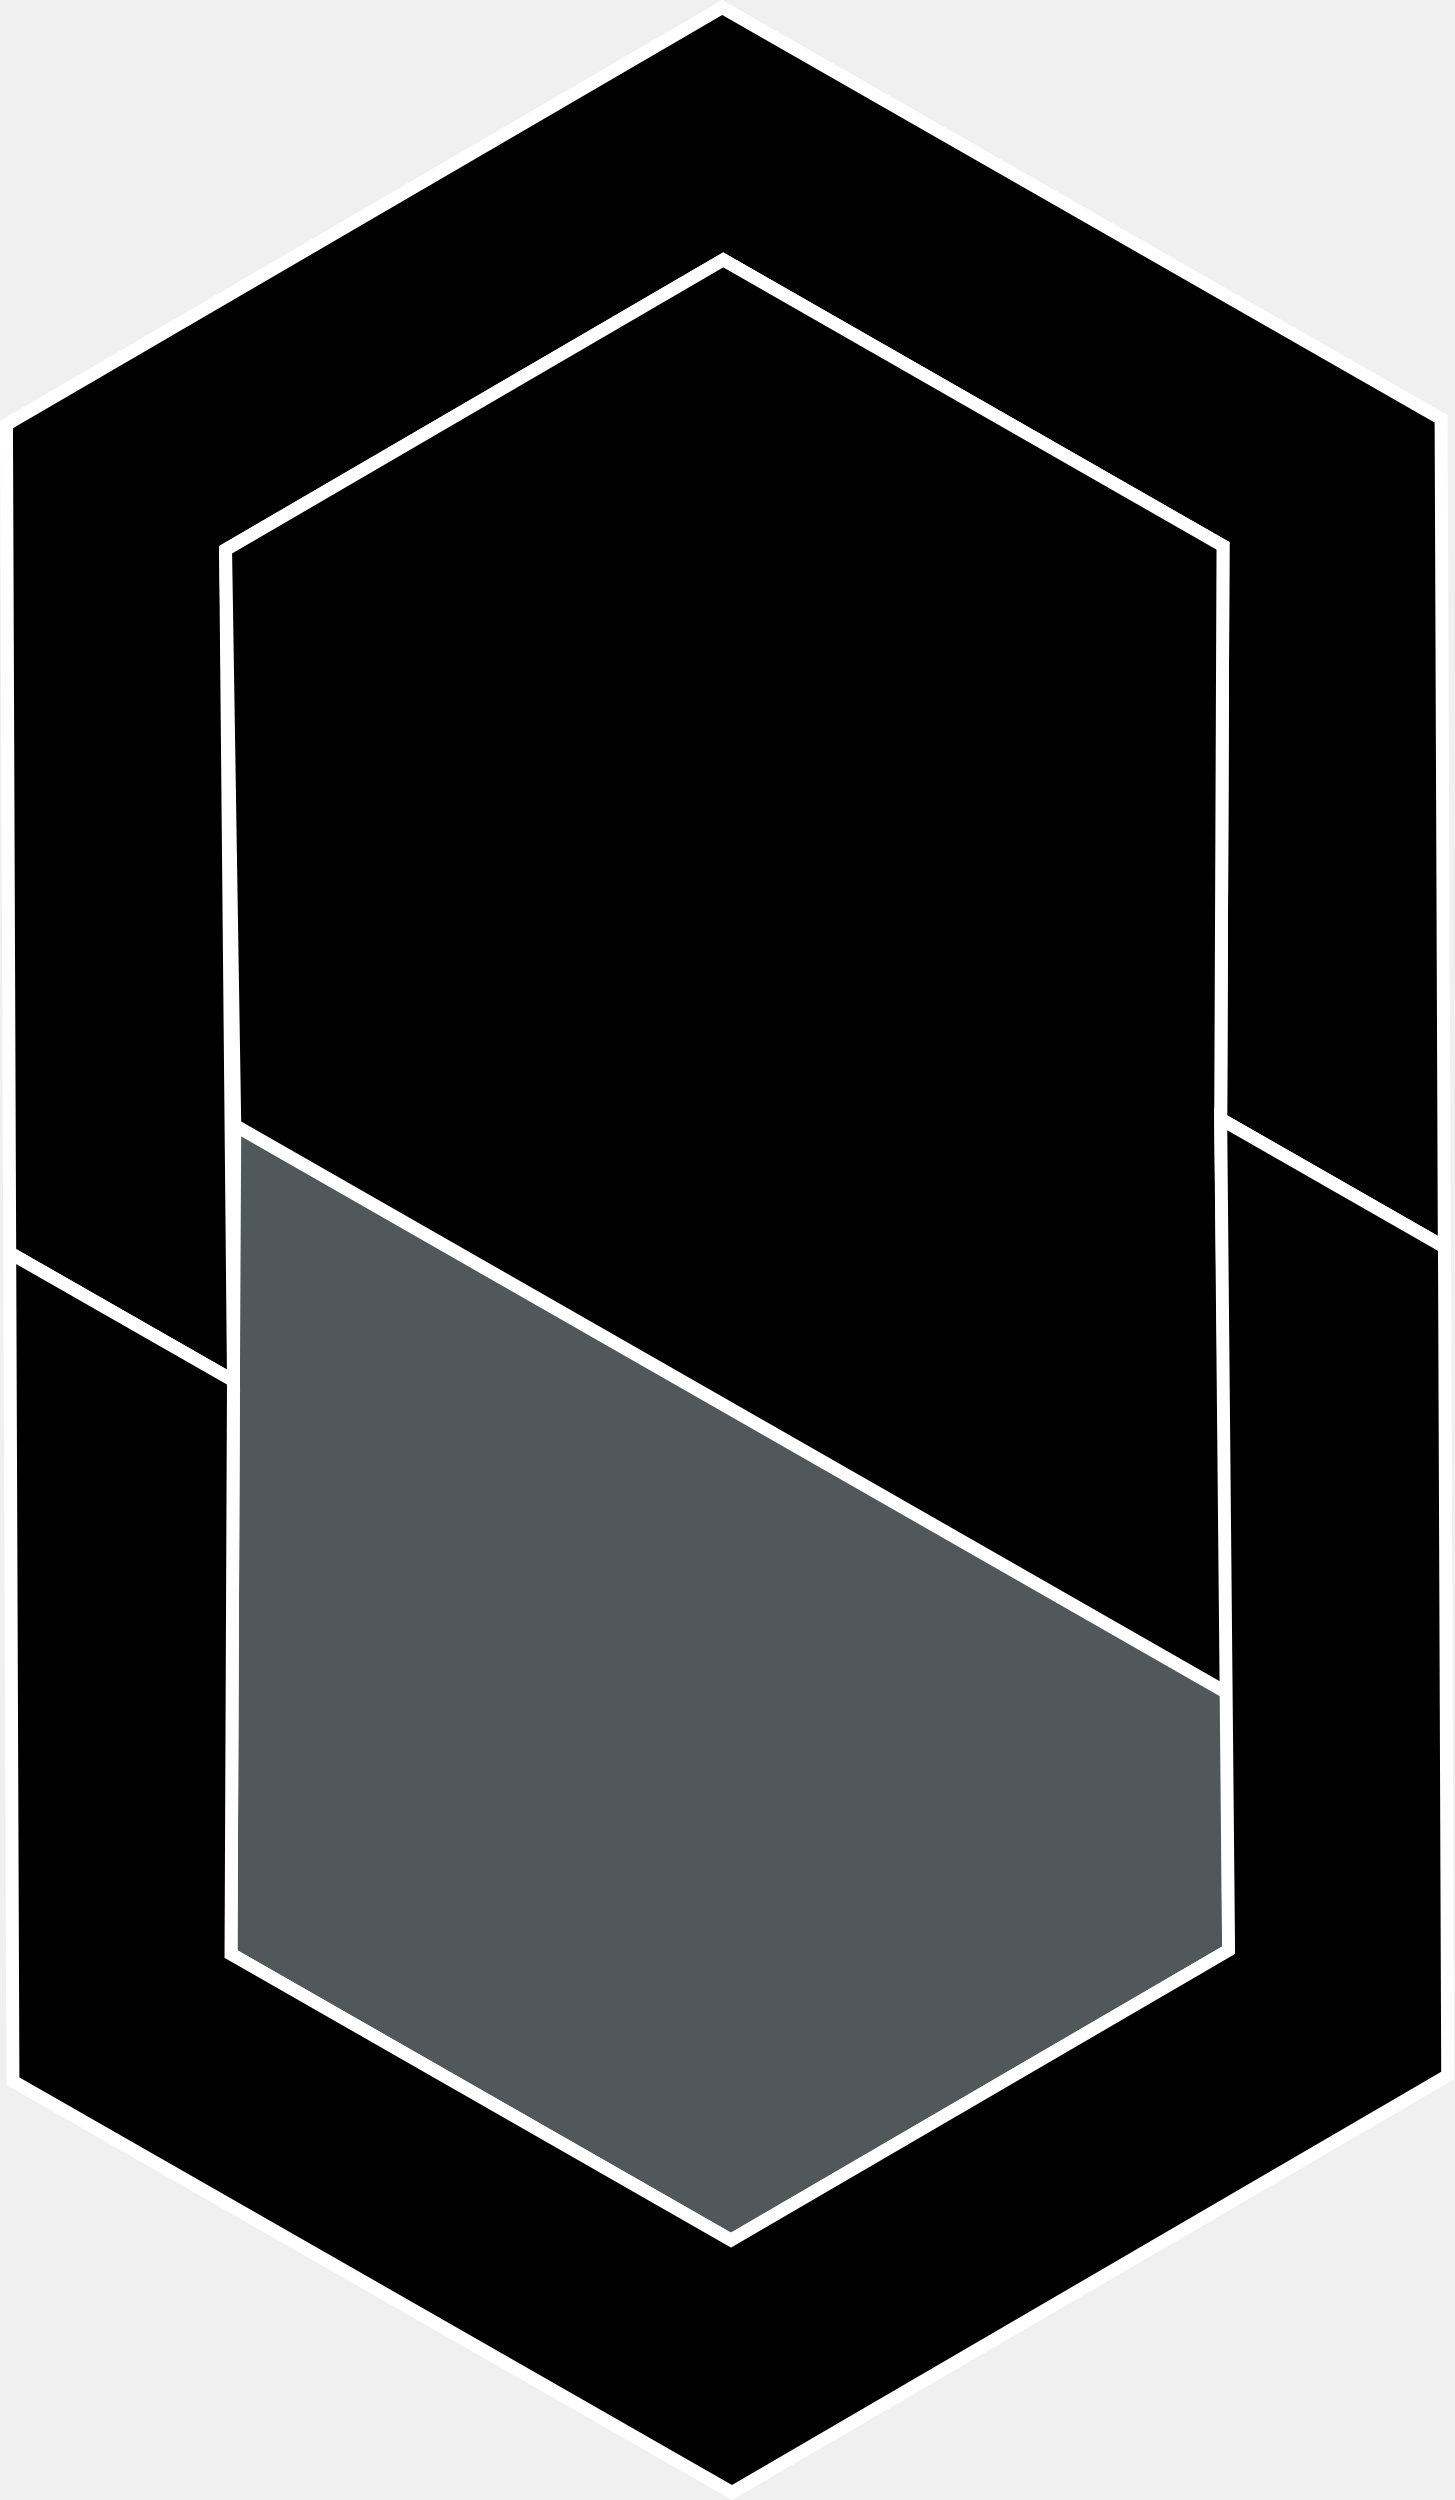
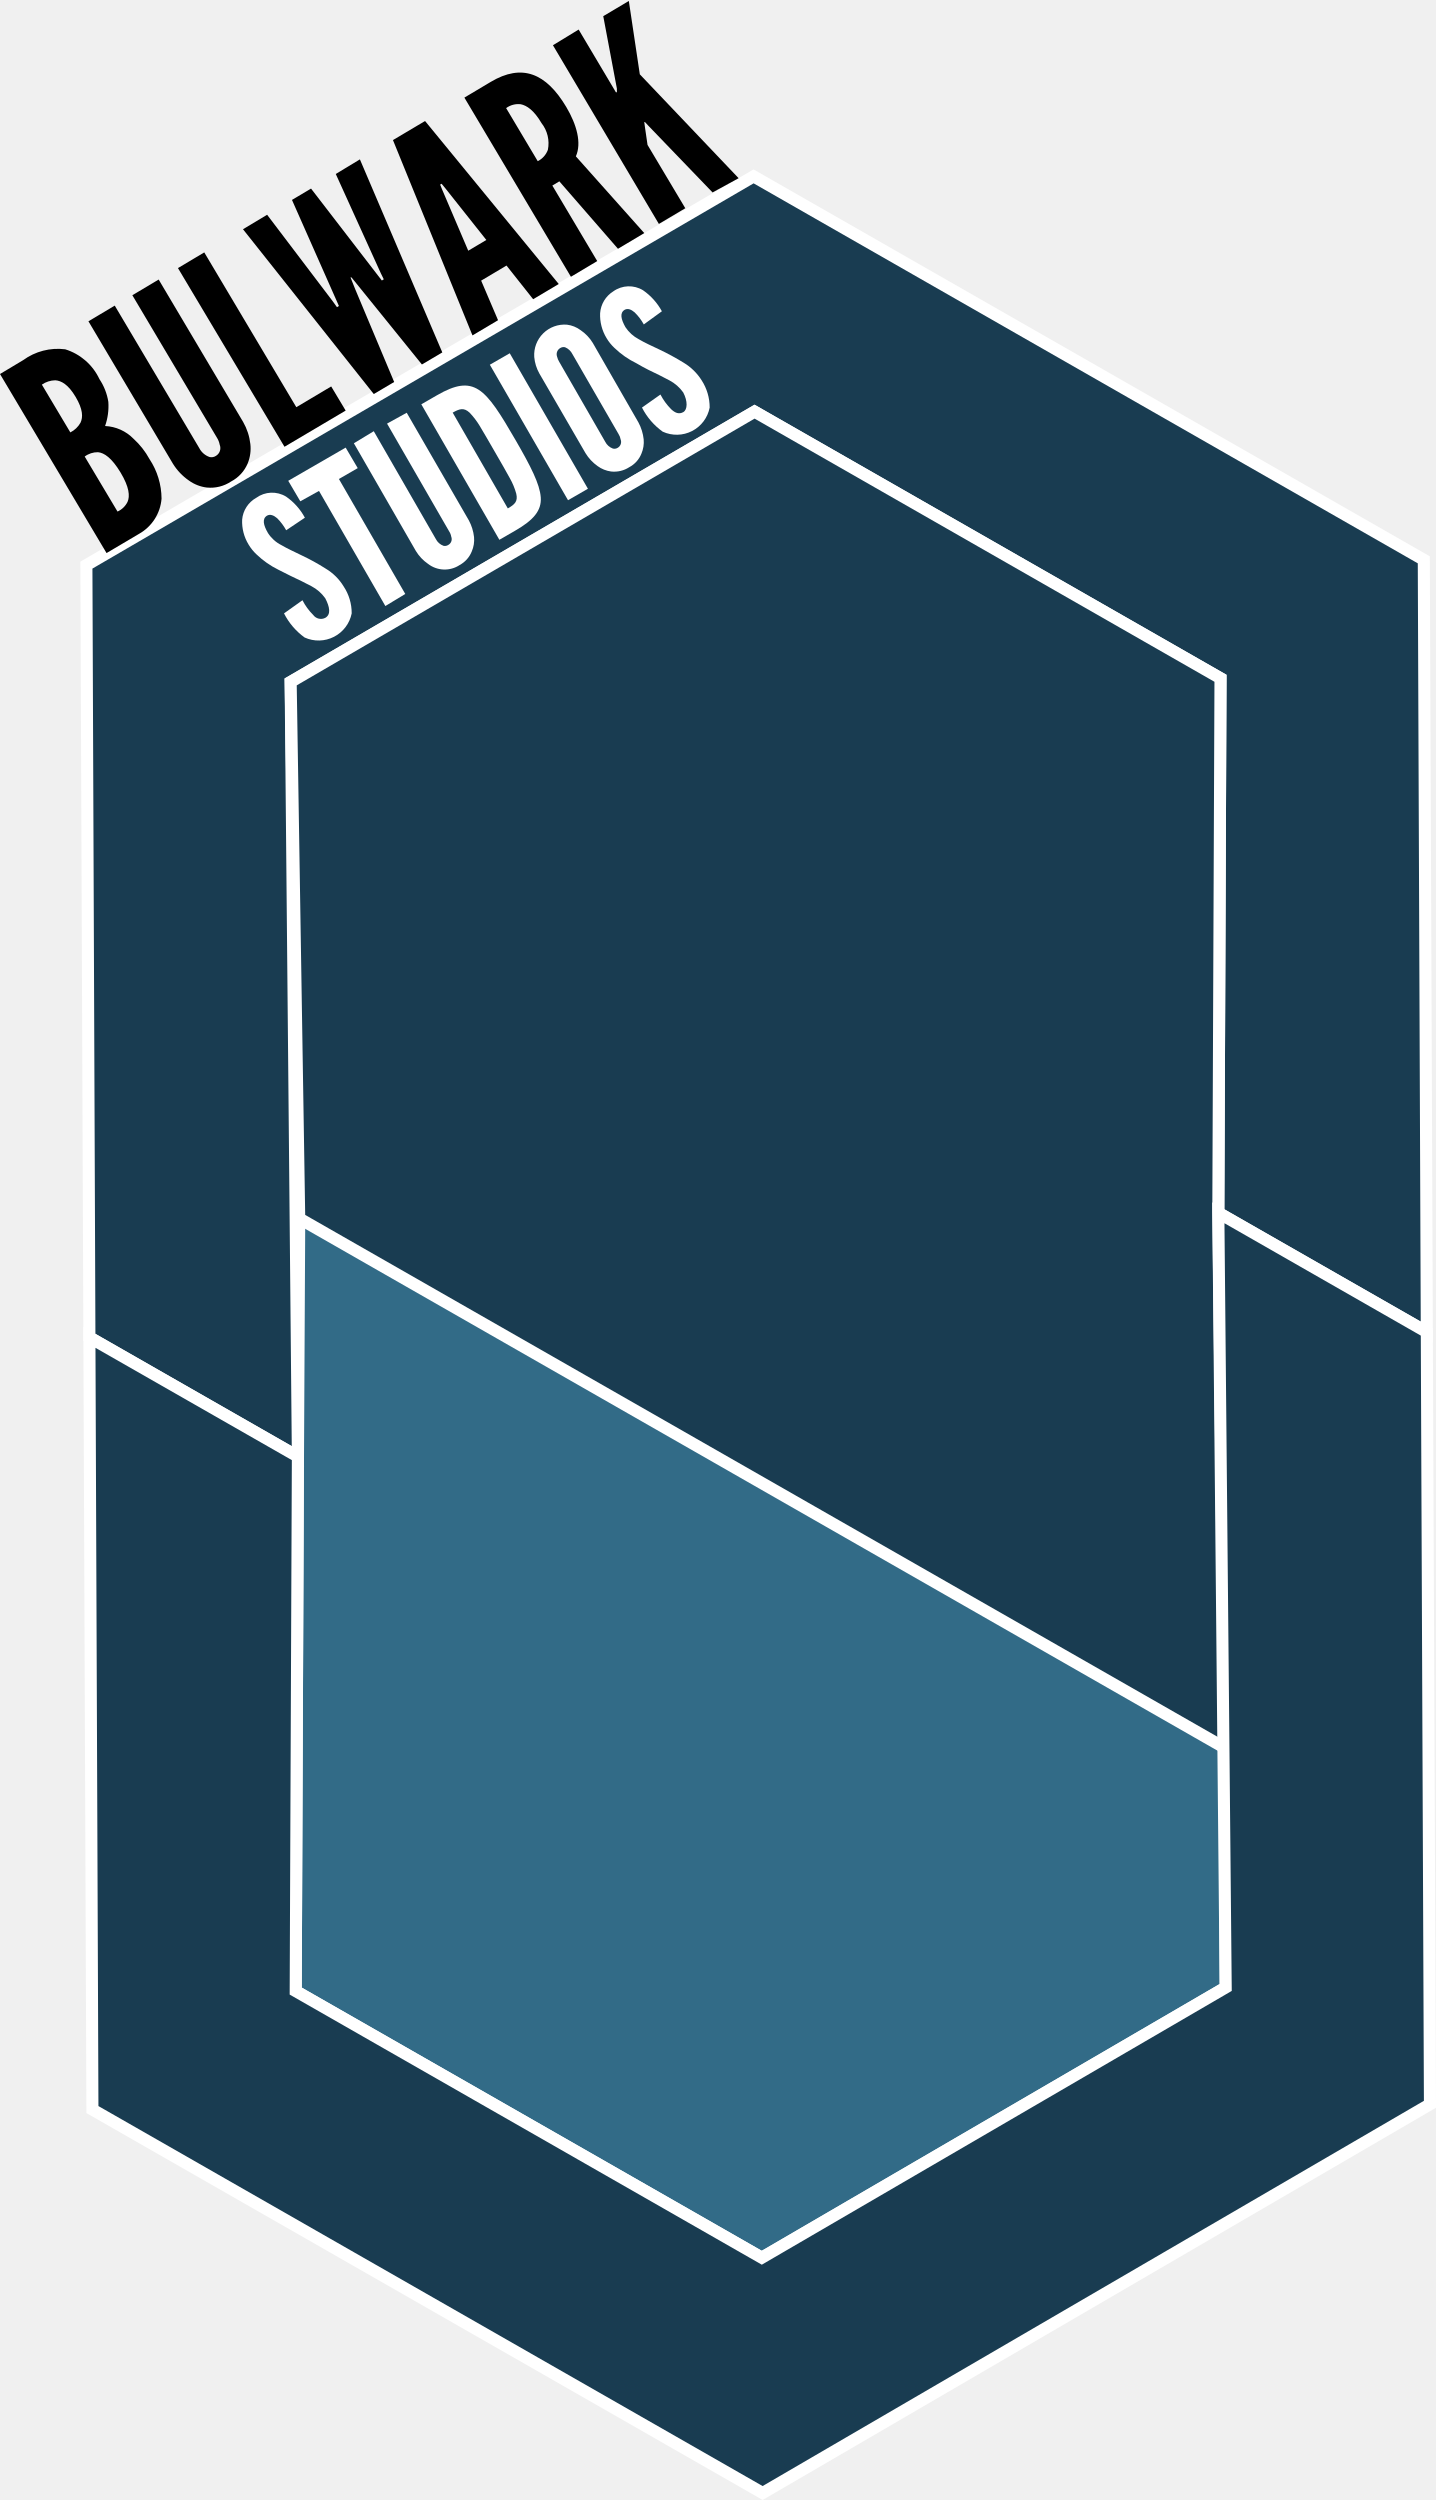
- <svg xmlns="http://www.w3.org/2000/svg" id="Layer_1" data-name="Layer 1" viewBox="0 0 112.36 193.17">
+ <svg xmlns="http://www.w3.org/2000/svg" id="Layer_1" data-name="Layer 1" viewBox="0 0 119.02 207.21">
  <defs>
-     <style>.cls-1{fill:#50585b;}.cls-1,.cls-2{stroke:#fff;stroke-miterlimit:10;}</style>
+     <style>.cls-1{fill:#326b87;}.cls-1,.cls-2{stroke:#fff;stroke-miterlimit:10;}.cls-2{fill:#193c51;}.cls-3{fill:#fff;}</style>
  </defs>
-   <polyline class="cls-1" points="94.85 130.83 94.93 150.69 56.48 173.09 17.85 150.99 18.03 108.08 18.14 86.95" />
-   <polygon class="cls-2" points="0.5 32.8 55.8 0.58 111.35 32.36 111.6 96.36 94.32 86.47 94.5 42.18 55.88 20.08 17.43 42.48 18.04 106.69 0.75 96.8 0.5 32.8" />
-   <polygon class="cls-2" points="17.43 42.48 55.88 20.08 94.5 42.18 94.32 86.47 94.85 130.83 18.14 86.95 17.43 42.48" />
-   <polygon class="cls-2" points="111.86 160.37 56.56 192.59 1 160.81 0.75 96.81 18.04 106.69 17.85 150.99 56.48 173.09 94.93 150.69 94.32 86.47 111.61 96.36 111.86 160.37" />
+   <polyline class="cls-1" points="101.51 144.87 101.59 164.73 63.14 187.13 24.51 165.03 24.69 122.12 24.8 100.99" />
+   <polygon class="cls-2" points="7.16 46.84 62.46 14.62 118.01 46.4 118.26 110.4 100.98 100.52 101.16 56.22 62.54 34.12 24.09 56.52 24.69 120.73 7.41 110.84 7.16 46.84" />
+   <polygon class="cls-2" points="24.09 56.52 62.54 34.12 101.16 56.22 100.98 100.52 101.51 144.87 24.8 100.99 24.09 56.52" />
+   <polygon class="cls-2" points="118.52 174.41 63.21 206.63 7.66 174.85 7.41 110.85 24.69 120.73 24.51 165.03 63.14 187.13 101.59 164.73 100.98 100.52 118.26 110.41 118.52 174.41" />
+   <path d="M410,269.89l-8.83-14.84,1.92-1.15a4.88,4.88,0,0,1,3.48-.9,4.65,4.65,0,0,1,2.84,2.47,4.71,4.71,0,0,1,.74,1.89,5,5,0,0,1-.27,2,3.52,3.52,0,0,1,2.36,1.06,6.45,6.45,0,0,1,1.32,1.68,6,6,0,0,1,1,3.28,3.68,3.68,0,0,1-1.87,2.92Zm-3-10a2,2,0,0,0,.84-.8c.22-.46.21-1.11-.4-2.14s-1.19-1.35-1.69-1.38a2,2,0,0,0-1.11.36Zm3.91,6.56a1.7,1.7,0,0,0,.83-.8c.21-.47.15-1.23-.58-2.44s-1.35-1.63-1.87-1.68a1.79,1.79,0,0,0-1.1.36Z" transform="translate(-401.17 -224.05)" />
+   <path d="M414.32,247.22l7,11.8a4.74,4.74,0,0,1,.6,1.83,3.28,3.28,0,0,1-.22,1.61,3,3,0,0,1-1.38,1.5,3.06,3.06,0,0,1-2,.5,3.18,3.18,0,0,1-1.49-.58,4.71,4.71,0,0,1-1.33-1.4l-7-11.8,2.18-1.3,7,11.8a1.52,1.52,0,0,0,.86.75.67.67,0,0,0,.52-.09.75.75,0,0,0,.32-.93,1.66,1.66,0,0,0-.24-.6l-7-11.79Z" transform="translate(-401.17 -224.05)" />
+   <path d="M415.92,246.27l2.18-1.3,7.63,12.83,2.89-1.72,1.2,2-5.07,3Z" transform="translate(-401.17 -224.05)" />
+   <path d="M433.84,255.71l-1.69,1-10.84-13.66,2-1.2,5.46,7.2.33.46.16-.1-.23-.52-3.66-8.27,1.58-.94,5.52,7.17.35.45.16-.1-.25-.51L429,238.47l2-1.21,6.83,16-1.69,1-5.2-6.43-.64-.79-.08,0,.4,1Z" transform="translate(-401.17 -224.05)" />
+   <path d="M440.33,251.85l-6.59-16.19,2.66-1.58,11.08,13.51-2.12,1.26-2.21-2.79-2.1,1.25,1.4,3.28Zm-2.27-12.22-.29-.35-.12.07.17.42,2.16,5.06,1.5-.89Z" transform="translate(-401.17 -224.05)" />
+   <path d="M452.39,244.67l-4.86-5.59-.58.35,3.72,6.26-2.18,1.3-8.83-14.85,2.18-1.3c2.6-1.55,4.59-.73,6.26,2.07.88,1.48,1.29,3,.8,4.1l5.67,6.36Zm-6.65-7.26a1.71,1.71,0,0,0,.84-.94,2.71,2.71,0,0,0-.53-2.22c-.62-1.06-1.22-1.46-1.72-1.56a1.7,1.7,0,0,0-1.21.32Z" transform="translate(-401.17 -224.05)" />
+   <path d="M449.13,226.5l3.09,5.2.08,0,0-.31-1.13-6,2.12-1.26.91,6.08,8.19,8.61L460.23,240l-5.36-5.57-.24-.26-.06,0,.05.38.22,1.51,3.13,5.25-2.19,1.3L447,227.8Z" transform="translate(-401.17 -224.05)" />
+   <path class="cls-3" d="M424.89,268a4.4,4.4,0,0,0-.75-1c-.28-.24-.58-.36-.84-.21-.42.26-.3.79.08,1.44a2.82,2.82,0,0,0,1.11,1c.49.29,1.07.55,1.66.84a17.87,17.87,0,0,1,2,1.1,4.34,4.34,0,0,1,1.5,1.48,4,4,0,0,1,.67,2.24,2.8,2.8,0,0,1-3.9,2,5.57,5.57,0,0,1-1.71-2l1.53-1.09a4.75,4.75,0,0,0,.89,1.22.79.79,0,0,0,1,.24c.49-.28.37-.91,0-1.62a3.26,3.26,0,0,0-1.14-1l-.82-.42c-.58-.27-1.23-.59-1.93-.95a7.24,7.24,0,0,1-1.81-1.27,3.71,3.71,0,0,1-.66-.82,3.65,3.65,0,0,1-.53-2.06,2.3,2.3,0,0,1,1.17-1.81,2.23,2.23,0,0,1,2.47-.1,5,5,0,0,1,1.56,1.75Z" transform="translate(-401.17 -224.05)" />
+   <path class="cls-3" d="M426.06,265.6l-1-1.7,4.76-2.75,1,1.7-1.56.9,5.5,9.53-1.65,1-5.5-9.54Z" transform="translate(-401.17 -224.05)" />
+   <path class="cls-3" d="M434.88,258.26l5.15,8.92a3.79,3.79,0,0,1,.43,1.38,2.43,2.43,0,0,1-.19,1.2,2.21,2.21,0,0,1-1,1.12,2.25,2.25,0,0,1-2.63-.1,3.47,3.47,0,0,1-1-1.06l-5.14-8.93,1.65-1,5.14,8.93a1.15,1.15,0,0,0,.64.57.52.52,0,0,0,.39-.07.55.55,0,0,0,.25-.69,1.14,1.14,0,0,0-.18-.45l-5.14-8.92Z" transform="translate(-401.17 -224.05)" />
+   <path class="cls-3" d="M442.56,268.79l-6.47-11.23,1.3-.75c1.53-.88,2.53-1.05,3.46-.45s1.8,2,3.06,4.18,2,3.63,2.08,4.73-.6,1.89-2.13,2.77Zm.7-2.6c.57-.33.85-.57.7-1.22a5.61,5.61,0,0,0-.53-1.28c-.29-.54-.71-1.26-1.24-2.18s-.94-1.63-1.26-2.16a6.36,6.36,0,0,0-.84-1.1c-.48-.44-.83-.32-1.4,0Z" transform="translate(-401.17 -224.05)" />
+   <path class="cls-3" d="M441.77,254.28l1.65-.95,6.48,11.23-1.65.95Z" transform="translate(-401.17 -224.05)" />
+   <path class="cls-3" d="M454.09,259.07a3.84,3.84,0,0,1,.43,1.39,2.46,2.46,0,0,1-.19,1.2,2.19,2.19,0,0,1-1,1.11,2.3,2.3,0,0,1-1.51.36,2.43,2.43,0,0,1-1.12-.45,3.63,3.63,0,0,1-1-1.07L445.87,255a3.4,3.4,0,0,1-.42-1.36,2.52,2.52,0,0,1,2.71-2.68,2.37,2.37,0,0,1,1.14.46,3.4,3.4,0,0,1,1,1.05Zm-5.47-5.66a1.19,1.19,0,0,0-.62-.58.53.53,0,0,0-.4.07.59.59,0,0,0-.26.7,1.46,1.46,0,0,0,.18.44l3.81,6.62a1.15,1.15,0,0,0,.64.57.51.51,0,0,0,.39-.06.56.56,0,0,0,.25-.7,1.16,1.16,0,0,0-.17-.44Z" transform="translate(-401.17 -224.05)" />
+   <path class="cls-3" d="M454.53,250.94a4.23,4.23,0,0,0-.76-1c-.28-.24-.57-.36-.83-.21-.42.26-.3.78.07,1.44a3,3,0,0,0,1.11,1c.49.29,1.07.55,1.66.83a20.87,20.87,0,0,1,2.05,1.11,4.49,4.49,0,0,1,1.5,1.47,4.13,4.13,0,0,1,.66,2.25,2.78,2.78,0,0,1-3.89,2,5.54,5.54,0,0,1-1.72-2l1.53-1.08a5,5,0,0,0,.89,1.22c.32.3.64.44,1,.24s.38-.91,0-1.63a3.25,3.25,0,0,0-1.14-1l-.81-.42c-.59-.28-1.24-.59-1.93-1a7.12,7.12,0,0,1-1.82-1.27,3.71,3.71,0,0,1-.66-.82,3.67,3.67,0,0,1-.53-2.06A2.33,2.33,0,0,1,452,248.2a2.23,2.23,0,0,1,2.47-.09,5.06,5.06,0,0,1,1.56,1.74Z" transform="translate(-401.17 -224.05)" />
</svg>
